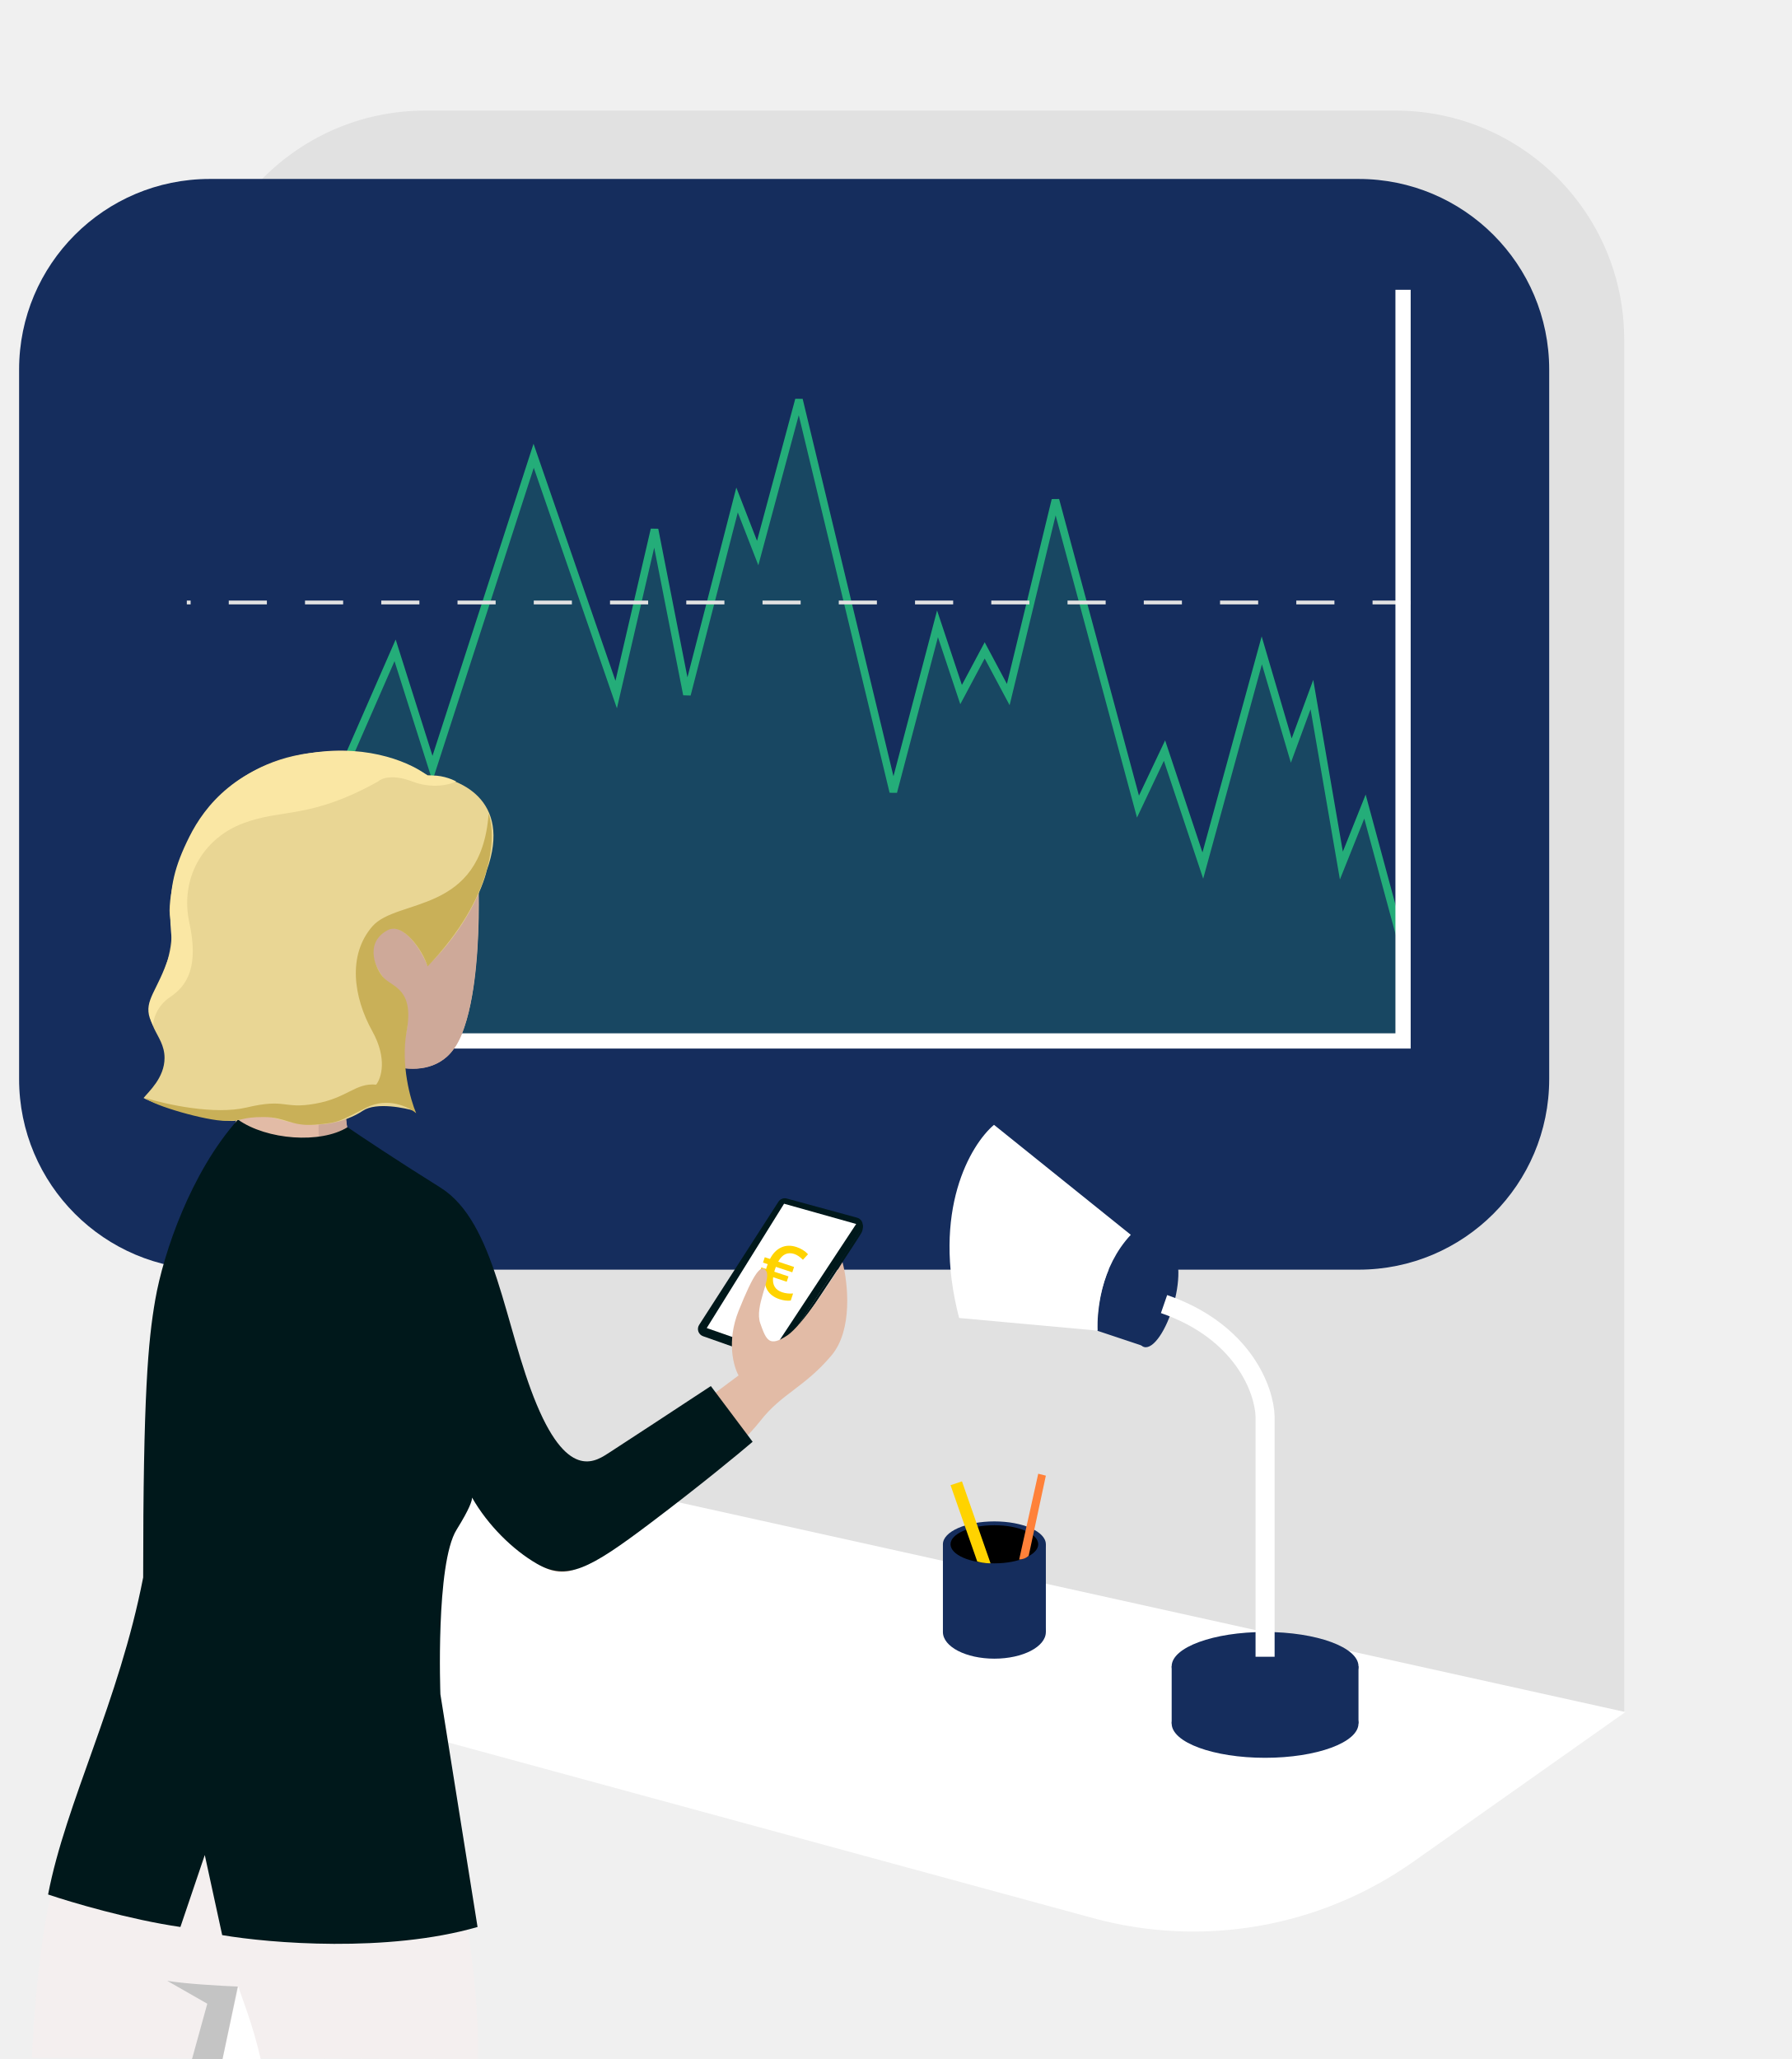
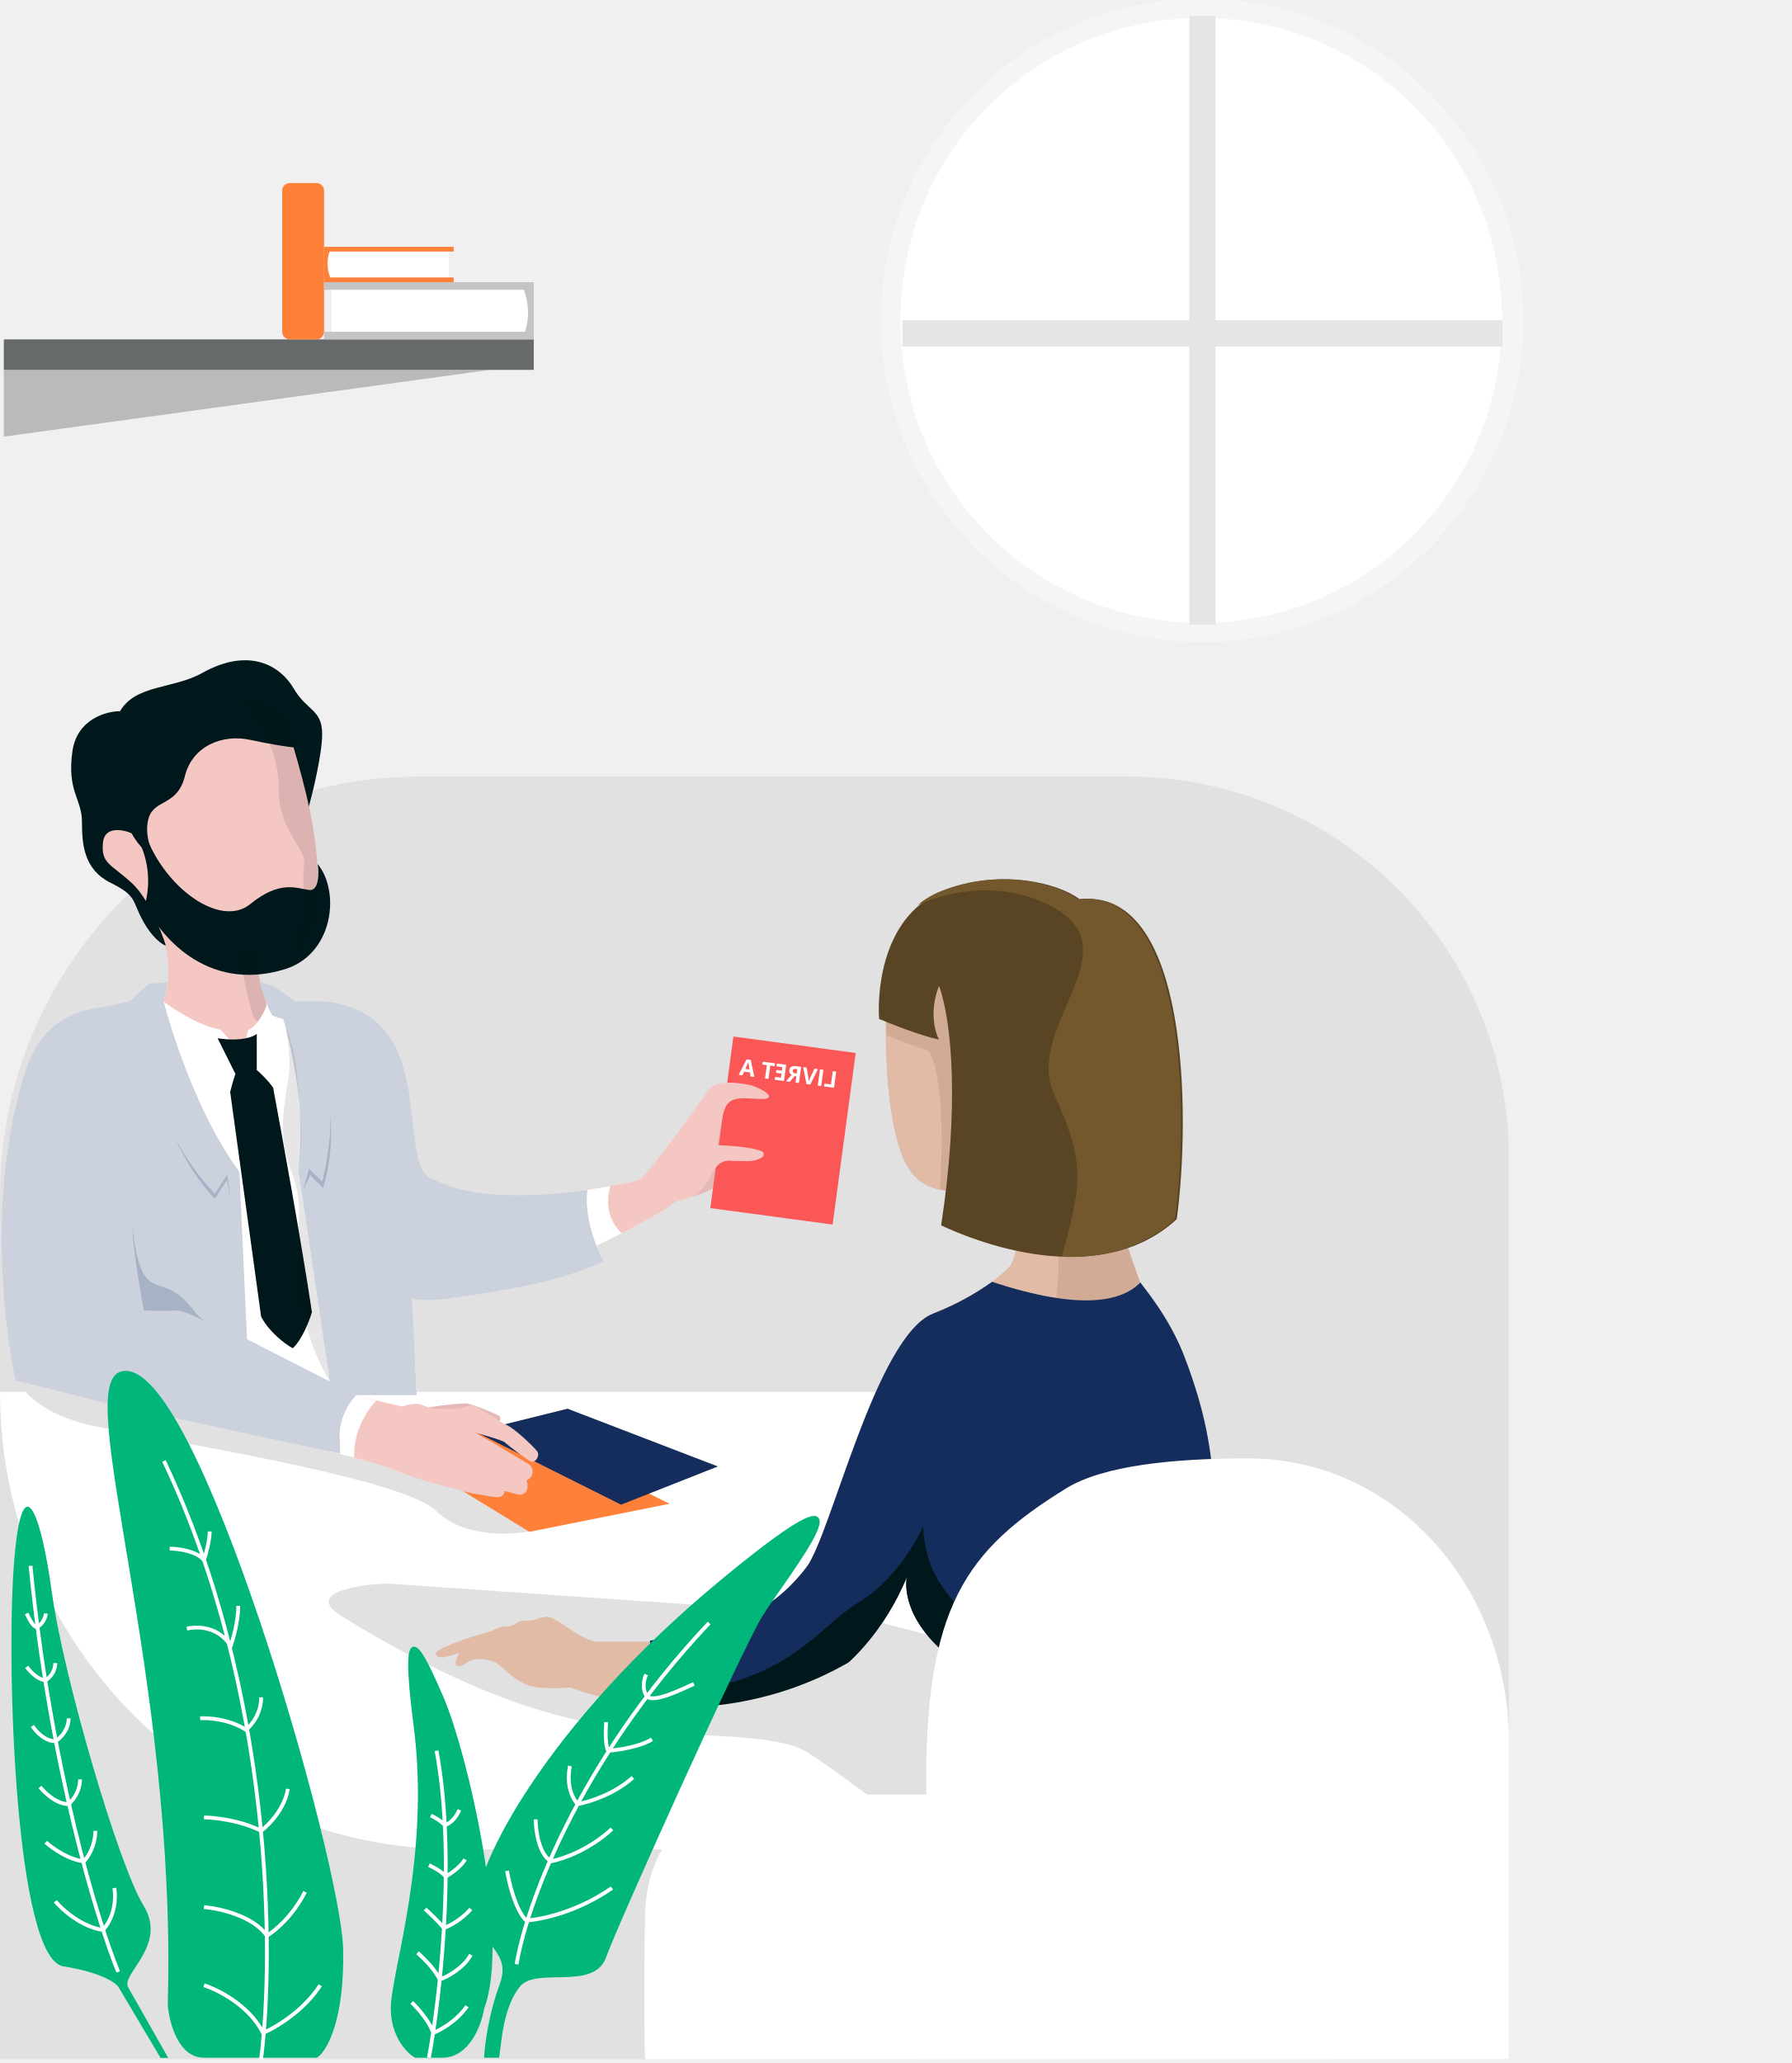
- <svg xmlns="http://www.w3.org/2000/svg" fill="none" viewBox="0 0 470 540">
-   <path fill="#E1E1E1" d="M68.862 392.586L51.64 92.439c-1.976-34.432 25.413-63.437 59.901-63.437H366c33.137 0 60 26.863 60 60v360.146H128.764c-31.802 0-58.08-24.813-59.902-56.562z" />
-   <path fill="#fff" d="M88.266 449.007l-3.267-75.605 341.313 75.605-55.64 39.269a100.002 100.002 0 01-83.941 14.785L88.266 449.007z" />
-   <ellipse fill="#152D5D" rx="13.5" ry="7" transform="matrix(-1 0 0 1 260.812 428.008)" />
-   <ellipse fill="#152D5D" rx="13.5" ry="6" transform="matrix(-1 0 0 1 260.812 405.008)" />
-   <path fill="#152D5D" d="M274.312 428.008v-23h-27v23h27z" />
-   <ellipse fill="#000" rx="11.5" ry="5" transform="matrix(-1 0 0 1 260.812 405.008)" />
-   <path fill="#FF8139" d="M274.312 387.008l-4.5 21c-.8.8-2 1-2.5 1l5-22.5 2 .5z" />
-   <path fill="#FFD300" d="M252.312 388.508l7.5 21.5c-1.6 0-3-.334-3.5-.5l-7-20 3-1z" />
-   <rect width="401.325" height="286.051" fill="#152D5D" rx="50" transform="matrix(-1 0 0 1 406.334 46.934)" />
-   <path stroke="#24AD79" stroke-width="2" d="M368.062 248.655l-10.051-37.113-6.186 15.464-7.732-44.846-5.412 14.691-7.732-26.289-15.464 56.444-10.052-30.155-6.959 14.691-21.649-80.413-12.372 51.031-6.185-11.598-6.186 11.598-6.185-18.557-11.598 44.073-24.743-102.836-10.825 40.206-5.412-13.917-13.144 51.031-8.506-43.299-10.051 43.299-21.65-62.629-26.54 81.975-9.8-30.944-16.237 37.114" />
-   <path fill="#24AD79" d="M358.011 211.542l10.051 37.113v25.848H87.391v-66.827l16.237-37.114 9.8 30.944 26.54-81.975 21.65 62.629 10.051-43.299 8.506 43.299 13.144-51.031 5.412 13.917 10.825-40.206 24.743 102.836 11.598-44.073 6.185 18.557 6.186-11.598 6.185 11.598 12.372-51.031 21.649 80.413 6.959-14.691 10.052 30.155 15.464-56.444 7.732 26.289 5.412-14.691 7.732 44.846 6.186-15.464z" opacity=".2" />
-   <path stroke="#E1E1E1" stroke-dasharray="10 10" d="M370 158.008H48.998" />
-   <path stroke="#fff" stroke-width="4" d="M368 76v197H62" />
-   <path fill="#E2BBA6" d="M133.368 395.001s-4.689-1.718-13.385-12.532c0 0 2.169 9.092-9.429 19.505-8.033 7.189-1.767 45.488 1.617 52.246 0 0-32.052 31.58-84.226 6.288 0 0 13.104-47.69 14.058-74.654 1.175-30.619 4.72-50.304 15.443-79.211 10.724-28.906 13.265-44.856 11.809-60.076-1.456-15.219-.723-39.049 26.107-44.806 26.83-5.758 30.003 25.792 30.003 25.792s2.37 40.341-8.183 49.583c-9.248 8.15-25.103-2.193-25.103-2.193s-3.675 18.714.582 25.322c0 0 5.874 6.719 20.384 12.496 15.152 6.008 17.582 50.064 25.615 58.134" />
-   <path fill="#CEA999" d="M108.596 202.23c1.074 6.559 2.791 17.092 4.378 27.475-1.004-9.782-2.862-20.616-4.147-27.394l-.231-.081zM125.344 227.594l-12.37 2.112.622 9.412c.121 5.167 4.87 3.645 3.595 5.607-5.342 8.241-12.632-5.346-17.05-4.926-4.418.421-6.477 5.447-3.304 14.018 3.173 8.571-8.234 10.954-9.218 15.76-.984 4.806-8.645 31.87 0 41.132l13.245-4.005a40.017 40.017 0 01-8.194-6.398c-4.257-6.609-.582-25.322-.582-25.322s15.845 10.343 25.103 2.193a12.057 12.057 0 002.008-2.323c5.272-7.38 6.025-26.113 6.175-30.129.151-4.015-.03-17.131-.03-17.131z" />
-   <path fill="#F4EFEF" d="M110.865 450.633s15.366 54.961 14.502 89.365l-102.054-.305H8.367s1-27.194 5.5-45.194c4.5-18 15.975-41.213 15.975-41.213s44.533 22.819 81.023-2.653z" />
-   <path fill="#000" d="M62.045 464.07c.18 1.212.351 2.393.522 3.565-.17-1.172-.341-2.353-.522-3.565zM61.904 463.15c0-.321-.09-.641-.14-1.002.04.361.1.681.14 1.002z" opacity=".3" />
-   <path fill="#fff" d="M62.504 521l-4.137 19h10c-2-9-5.227-16.833-5.863-19z" />
-   <path fill="#C4C4C4" d="M62.367 521l-4 19h-8l4-14.5-10.5-6c4.8.8 14.334 1.333 18.5 1.5z" />
-   <path fill="#00181B" d="M201.685 356.539l-17.293-6.104a2 2 0 01-1.016-2.969l20.785-32.285a2.003 2.003 0 012.208-.847l18.445 5.023a2 2 0 011.145 3.028l-21.937 33.367a2 2 0 01-2.337.787z" />
-   <path fill="#00181B" d="M225.942 323.33c.493-.991.435-1.899.344-2.228l-.782 1.92-16.461 24.998-2.157 4.298c6.146-9.249 18.563-27.996 19.056-28.988z" />
-   <path fill="#fff" d="M224.563 321.007l-18.912-5.315-20.288 32.607 17.246 6.015 21.954-33.307z" />
-   <path fill="#FFD300" d="M208.328 328.869c-.857-.285-1.645-.262-2.362.067-.711.331-1.329.983-1.855 1.956l4.16 1.382-.467 1.405-4.296-1.427-.155.404-.166.502-.1.362 3.722 1.236-.464 1.395-3.567-1.184c-.241 2.027.551 3.343 2.376 3.949.869.289 1.823.396 2.86.322l-.615 1.852c-.92.106-1.909-.016-2.967-.368-1.465-.486-2.524-1.284-3.176-2.391-.645-1.106-.856-2.466-.631-4.079l-1.386-.46.463-1.396 1.241.412.094-.344.112-.337.215-.587-1.241-.412.467-1.405 1.368.454c.738-1.449 1.717-2.455 2.936-3.015 1.22-.561 2.565-.597 4.037-.108 1.216.404 2.216 1.033 2.999 1.887l-1.333 1.452c-.783-.774-1.539-1.281-2.269-1.524z" />
-   <path fill="#E2BBA6" d="M152.436 388.406c-.727-.363-1.506-1.527-1.506-1.527l-19.846 11.487c1.315 2.192 2.138 3.252 4.136 5.892 6.947 9.181 12.667 8.567 15.71 7.252 20.968-11.048 42.792-31.566 48.479-38.845 5.686-7.278 11.574-8.768 18.676-17.185 5.682-6.735 4.297-19.116 2.894-24.464-3.244 5.348-10.68 16.677-14.468 19.203-4.735 3.156-5.524 1.315-7.102-3.157-1.579-4.472 2.893-11.574 1.578-13.679-1.315-2.104-3.284.471-7.265 10.422-3.184 7.962-1.327 14.596 0 16.918-13.269 9.952-38.898 28.877-41.286 27.683z" />
-   <path fill="#00181B" d="M40.711 340.935c2.169-12.52 9.455-33.617 21.698-47.31 7.55 5.358 21.723 6.389 28.747 2 3.248 2.232 12.665 8.524 24.355 15.83 14.612 9.133 16.743 36.532 25.268 56.928 8.524 20.397 15.83 14.613 19.179 12.482 2.679-1.705 18.773-12.279 26.485-17.352l10.96 14.612c-3.552 3.045-13.882 11.569-26.79 21.31-16.135 12.178-21.919 15.222-29.834 10.655-6.203-3.578-12.789-10.01-16.966-17.33.025.774-.589 2.85-4.056 8.426-5.538 8.904-4.246 43.154-4.246 43.154l9.742 61.037c-23.624 6.819-54.493 4.262-66.975 2.131l-4.567-21.006-6.393 18.875c-13.395-1.948-28.718-6.494-34.705-8.524 4.63-24.111 18.651-50.69 24.937-83.141 0-48.049 1.301-62.04 3.161-72.777z" />
-   <path fill="#E9D694" d="M112.158 253.316c10-9.6 14.5-20.666 15.5-25 6.8-18.8-7.5-24.5-15.5-25-4.8-2.8-10-4.5-12-5-29-5.5-43 8.644-49.5 19.644-3.815 6.457-7 18-6 23s0 11-4 19.5 2.5 10.5 2.5 17c0 5.2-4.166 8.833-5.5 10.5 2.667 1.667 20.9 7.056 24.5 5.856 4.5-1.5 3-2.5 12 0s16.5.5 21-2.5c3.6-2.4 11.334-.666 13.5 0-1-2.833-4.9-11.4-2.5-19 2.4-7.6-2-12.833-4.5-14.5-2.666-3-6.7-9.9-1.5-13.5 5.2-3.6 10.167 4.5 12 9z" />
-   <path fill="#C9B058" d="M112.158 253.461c17.6-18.4 18-34.333 16-40-2 26.5-24 22-30.5 29.5s-5 18.5 0 27.5c4 7.2 2.334 12.333 1 14-5.5-.5-7.5 3.5-16 5s-7.5-1.5-18 1c-8.4 2-21.166-.833-26.5-2.5 2 2 16 6 21 6s4-1 10-1 7 2.5 13.5 2 6.5-1 13.5-4.5c5.6-2.8 11-.167 13 1.5-1.5-3.5-4.1-12.7-2.5-21.5 2-11-3.5-11.5-6-14-1.768-1.768-5.5-9 1-12.5 4-2.154 9.167 5.167 10.5 9.5z" />
-   <path fill="#FAE7A4" d="M44.659 261.461c-3.6 2.4-4.5 6-4.5 7.5-3-5.5 0-7.5 3-15s1.5-6.5 1.5-14 1-12.5 5-20.5 12.5-19 32-22c15.6-2.4 26.833 3 30.5 6 3.2-.4 6.333.834 7.5 1.5-1.667.833-6.3 2-11.5 0s-8.167-.833-9 0c-18 10-25 7-35.5 11s-16.5 14.5-14 26-.5 16.5-5 19.5z" />
-   <ellipse fill="#152D5D" rx="24.5" ry="9" transform="matrix(-1 0 0 1 331.812 452.008)" />
-   <ellipse fill="#152D5D" rx="24.5" ry="9" transform="matrix(-1 0 0 1 331.812 437.008)" />
-   <path fill="#152D5D" d="M356.312 452.008v-15h-49v15h49z" />
-   <ellipse fill="#152D5D" rx="4.5" ry="13" transform="scale(-1 1) rotate(-15.345 1112.886 1296.94)" />
-   <path stroke="#fff" stroke-width="5" d="M331.812 434.508v-63c-.166-6.834-5.7-22.3-26.5-29.5" />
-   <path fill="#152D5D" d="M297.312 324.008l9.5 4-7 25-12-4c0-13 5-22 9.5-25z" />
-   <path fill="#fff" d="M260.71 295l35.882 28.846c-7.849 8.376-9.08 20.239-8.715 25.124l-36.314-3.313c-7.317-28.143 3.049-45.497 9.147-50.657z" />
+ <svg xmlns="http://www.w3.org/2000/svg" fill="none" viewBox="0 0 470 541">
+   <path fill="#E1E1E1" d="M0 313.66c0-60.751 49.249-110 110-110h185.76c55.229 0 100 44.772 100 100v236.339H0V313.66z" />
+   <path fill="#666A6A" d="M140 89H1v8h139z" />
+   <path fill="#FF8139" d="M85 50v37a2 2 0 01-2 2h-7a2 2 0 01-2-2V50a2 2 0 012-2h7a2 2 0 012 2z" />
+   <path fill="#fff" d="M139 75H87v13h52z" />
+   <path fill="#C4C4C4" d="M140 87H85v2h55zM140 74H85v2h55z" />
+   <path fill="#C4C4C4" d="M140 75v13.5h-3c.5-.833 1.5-3.3 1.5-6.5s-1-6-1.5-7h3z" />
+   <path fill="#fff" d="M85.62 73.383h32.144v-8.036H85.62z" />
+   <path fill="#FF8139" d="M85 65.965h34v-1.236H85zM85 74h34v-1.236H85z" />
+   <path fill="#FF8139" d="M85 73.383v-8.346h1.855c-.31.515-.928 2.04-.928 4.018 0 1.979.618 3.71.927 4.328H85z" />
+   <path fill="#666A6A" d="M1 114.5L128.5 97H1v17.5z" opacity=".4" />
+   <path fill="#F5F5F5" d="M399.597 84.164c.09-46.62-37.678-84.543-84.298-84.543C268.742-.379 231 37.444 231 84.001c0 46.557 37.742 84.38 84.299 84.38 46.493 0 84.209-37.724 84.298-84.217z" />
+   <path fill="#fff" d="M236.287 80.245c1.761-42.231 36.51-75.561 78.777-75.561 41.839 0 76.393 32.68 78.723 74.454l.271 4.863-.271 4.863c-2.33 41.774-36.884 74.454-78.723 74.454-42.267 0-77.016-33.33-78.777-75.56L236.131 84l.156-3.756z" />
+   <path fill="#E5E5E5" d="M236.701 84h157.357v6.842H236.701z" />
+   <path fill="#E5E5E5" d="M318.8 4.184v159.638h-6.841V4.184z" />
+   <path fill="#fff" d="M231.158 365H0c0 66.274 53.726 120 120 120h198v-57.778c-2.237-.134-10.656-6.06-26.43-28.687-15.774-22.626-46.847-31.784-60.412-33.535z" />
+   <path fill="#E1E1E1" d="M89.501 423.735c-9.6-5.99 4-8.152 12-8.485l122.5 8.485 41 10.481-19 50.408c-9.333-6.987-26.4-20.163-34-24.955-9.5-5.989-31-2.994-57.5-7.985s-53-20.463-65-27.949zM24 373.825c-12.8-2.795-18.333-9.15-19.5-11.978l6.5-2.495 129.5 32.441v9.482c-5.667 1.331-18.8 2.196-26-4.991-9-8.983-74.5-18.965-90.5-22.459z" />
+   <path fill="#FF8139" d="M134.795 374.191l40.842 20.161-36.788 7.358-36.918-22.613 32.864-4.906z" />
+   <path fill="#152D5D" d="M162.902 394.584l-38.306-19.153 24.275-6.013 39.42 15.144-25.389 10.022z" />
+   <path fill="#E5B9B7" d="M109.551 371.023a9.026 9.026 0 012.979-1.971 83.06 83.06 0 019.492-1.036c1.692 0 8.408 2.929 8.904 3.255.497.327.79 1.972-1.794 1.893-2.585-.079-19.581-2.141-19.581-2.141z" />
+   <path fill="#F4C7C3" d="M201.124 300.253a80.022 80.022 0 00-8.667 7.412c-3.465 3.538-10.383 7.165-15.033 6.23l10.055-21.472s5.982-3.65 8.77-4.111c2.787-.462 14.253 1.34 18.373 3.086a1.126 1.126 0 01.643 1.566s1.433.507 1.535 1.273c.203 1.476-2.02 1.442-4.063 1.341 0 0 .373 1.498-1.952 1.667-3.476-.173-6.9.893-9.661 3.008z" />
+   <path fill="#E5B9B7" d="M182.625 313.466a22.414 22.414 0 002.9-1.126 19.66 19.66 0 01-2.9 1.126zM181.779 313.695c.271-.068.554-.136.836-.226-.52.158-.836.226-.836.226zM185.525 312.386l.678-.316-.678.316z" />
+   <path fill="#E5B9B7" d="M189.362 293.323s.971-.552 2.258-1.228a24.482 24.482 0 015.857-2.32c2.72-.428 9.378 1.295 11.568 1.746 2.189.45 6.185 1.442 6.185 1.442-.237 1.464 1.546 1.554 1.546 1.554-.147 1.048-1.558 1.037-2.709 1.127a12.044 12.044 0 01-2.742-.293 2.61 2.61 0 00.643 1.634c-.37.21-.793.312-1.219.292a17.518 17.518 0 00-7.9 1.871c-3.273 1.926-6.512 4.99-11.105 9.203a23.07 23.07 0 01-5.485 3.707h-.09l-.678.315c-.939.442-1.908.818-2.9 1.127-.282.09-.564.157-.835.225l7.606-20.402z" />
+   <path fill="#FB5756" d="M224.443 276.133l-32.083-4.319-6.057 44.997 32.083 4.32z" />
+   <path fill="#fff" d="M218.752 285.264l.577-4.245-.9-.122-.476 3.501-1.721-.234-.101.744 2.621.356zm-3.361-.457l.576-4.244-.9-.122-.576 4.244.9.122zm-3.813-4.84l-.909-.124.866 4.44.982.134 2.016-4.049-.909-.123-1.141 2.417a9.173 9.173 0 00-.208.504 6.104 6.104 0 00-.146.4c.003-.181-.027-.503-.09-.964l-.461-2.635zm-2.602 1.565l-.29-.039c-.285-.039-.488-.115-.611-.228-.122-.113-.17-.272-.142-.475.027-.201.116-.335.267-.401.149-.067.369-.08.659-.041l.273.037-.156 1.147zm-.099.732l-.221 1.628.899.123.577-4.245-1.237-.168c-.577-.078-1.018-.03-1.323.143-.305.171-.487.471-.545.899a1.14 1.14 0 00.116.695c.111.212.285.391.521.535-.768.868-1.268 1.428-1.499 1.68l.998.136 1.235-1.491.479.065zm-5.691.885l2.445.332.576-4.244-2.444-.332-.1.738 1.544.209-.127.932-1.437-.195-.1.737 1.437.196-.148 1.094-1.545-.21-.101.743zm-2.525-.343l.899.123.475-3.496 1.153.157.101-.749-3.204-.435-.102.749 1.152.156-.474 3.495zm-5.949-.808l.445-.968 1.547.21.171 1.052.97.132-.92-4.465-1.1-.15-2.082 4.058.969.131zm.763-1.694l.692-1.487c.052-.116.09-.207.114-.274.031.256.13.893.3 1.912l-1.106-.151z" />
+   <path fill="#F4C7C3" d="M199.904 288.199c4.515-.079-.587-3.098-3.284-3.673-2.697-.574-8.712-1.419-10.608 1.127-1.896 2.546-16.218 22.846-18.453 23.781-2.234.935-15.856 2.918-15.856 2.918-25.235 2.884-35.11.799-40.889-1.758-5.778-2.557-6.455-18.024-15.28-27.296-8.826-9.271-8.24-18.903-15.7-16.785-8.599 2.433-8.475-.406-8.475-.406l-.722-1.295a54.971 54.971 0 01-3.567-14.375c3.747.8 3.454 1.059 6.907.124 20.315-5.553 1.501-59.909 1.501-59.909-5.586-14.825-42.818-2.996-47.501 5.295-4.515 7.976 2.03 20.131 2.03 20.131-4.649-.169-5.18 3.583-5.18 3.583-.947 8.066 10.666 13.293 10.666 13.293l1.128 1.419c10.316 14.499 7.731 24.784 5.813 29.166-.43.912-4.063 3.042-7.788 2.974-4.74-.068-17.842.259-24.445 16.549-12.538 30.901-.97 76.762 5.7 81.245 6.67 4.484 70.49 13.519 70.49 13.519l6.501 4.337 7.72 2.253c2.471.822 7.358 3.019 13.543 4.664 7.753 2.027 8.882 2.489 10.981 2.748 2.359.282 1.975.507 4.943.778 2.257.202 2.257-1.611 2.257-1.611l3.905 1.002c3.183-.214 1.874-3.841 1.874-3.841a2.416 2.416 0 001.524-1.727 2.398 2.398 0 00-.622-2.216c-.677-.552-6.771-4.044-8.058-4.867-1.286-.822-6.376-3.661-6.376-3.661s7.392 1.994 7.81 2.557a74.21 74.21 0 006.681 4.968c1.343.676 2.663-1.498 1.806-2.636-.858-1.137-5.824-5.948-8.092-6.939-2.269-.991-6.196-3.954-8.036-4.799-1.839-.845-2.257.811-7.55.665-5.293-.147-3.386-.068-4.21-.237-.823-.169-1.963-.845-3.385-1.127a10.46 10.46 0 00-4.108.71l-12.956-2.996h16.77c-1.433-33.774-4.13-51.472-4.13-51.472s-5.451 28.637 13.881 25.911c19.333-2.727 52.039-21.157 53.63-22.137.711-.439 2.619-1.566 4.819-3.21 10.474-1.386 7.483-10.579 13.916-10.579 7.437 0 8.915-.428 8.915-1.802s-7.426-2.084-12.267-2.253c.801-3.47.914-6.759 2.144-9.812 1.422-3.571 6.331-2.242 9.683-2.298z" />
+   <path fill="#00181B" d="M81.07 233.389c2.634.329 2.606-4.39 2.263-6.791 5.967 7.27 4.115 23.662-8.641 27.571-20.775 6.367-33.264-9.464-36.624-17.077 2.304-8.724-.96-15.98-2.881-18.518h2.88c4.939 14.197 19.753 24.896 27.571 18.518 7.819-6.378 12.14-4.115 15.432-3.703z" />
+   <path fill="#00181B" d="M84.5 192.5c0 5.2-2.5 15.5-3.5 19-.5-3-2.833-11.667-4-15.5-1.667-.166-5.9-.8-11.5-2-7-1.5-15 1.5-17 9.5s-8 6-9.5 11c-1.2 4 .5 8.333 1.5 10-2.4-.4-5-4.167-6-6-2.333-1-7.1-1.9-7.5 2.5-.5 5.5 2 5.5 7.5 10.5 4.4 4 7.833 12.667 9 16.5-1-.333-3.6-2.1-6-6.5-3-5.5-1.5-6.5-8.5-10s-7.5-10-7.5-16-4-8-2.5-18.5c1.2-8.4 8.833-10.5 12.5-10.5 4-7 13.995-5.797 21.5-10 12.5-7 20.64-1.759 24 4 3.5 6 7.5 5.5 7.5 12z" />
+   <path fill="#000" d="M76.935 249.255c4.638-4.597 1.919-17.529 2.81-22.182.892-4.652-6.84-8.821-6.659-20.683.136-8.855-5.44-18.295-8.283-22.531 5.09.642 9.119 2.704 10.676 6.838 0 0 16.838 48.576 1.456 58.558zM67.036 267.493c-1.637-1.509-4.311-18.024-4.311-18.024l4.31 1.126a54.877 54.877 0 003.567 14.375l.722 1.295s2.833 1.893 8.532 1.037l-1.264.428c-3.882.845-9.92 1.273-11.556-.237z" opacity=".1" />
+   <path fill="#F4EFEF" d="M141.184 313.364c-17.64 1.251-25.472-.563-30.37-2.737-5.778-2.569-4.052-18.881-12.076-31.543-6.85-10.826-11.444-14.645-18.904-12.504-1.444.405 1.061 0-.124.169v-1.352c-3.735-1.96-9.807-2.524-9.807-2.524.124.35 1.004 3.019 1.456 3.267.451.248-2.776.755-2.776.755a10.452 10.452 0 01-2.777 3.763l-2.686 16.684-6.365-15.096c-8.137-1.735-13.87-9.609-13.87-9.609a9.04 9.04 0 00-4.515 1.678c-.61-.09-1.873 2.388-2.595 2.253-4.594-1.126-20.315 1.127-28.125 16.808-2.99 6.095-4.681 22.084-4.986 32.088 0 0 1.135 24.768 3.37 44.37 0 0 11.446 2.891 19.064 4.559 11.872 2.816 32.097 8.97 46.046 11.111l1.32-15.67 20.078 6.016h16.771c-1.433-33.774-4.131-51.472-4.131-51.472s-5.45 28.637 13.882 25.911c6.941-.981 15.597-3.988 23.926-7.481l-1.806-19.444z" />
+   <path fill="#E0DEDE" d="M72.713 356.985l-1.613 18.52-17.72-2.839 1.48-22.531a2.828 2.828 0 012.527-.912c1.524.304 3.036 3.132 3.036 3.132a2.044 2.044 0 011.919-.902c1.219.192 2.325 2.513 2.325 2.513a3.118 3.118 0 013.386-2.254c2.584.384 4.66 5.273 4.66 5.273zM62.342 288.862l-6.772-10.454-2.799 9.97-9.785-11.671 9.672 13.248s1.4-3.278 2.98-3.278 2.076 4.247 6.704 2.185zM64.803 288.355l2.517-10.42 4.514 6.083 1.76-7.311-1.4 9.012a2.689 2.689 0 01-2.145.447 2.698 2.698 0 01-1.77-1.292c-1.501-2.455-3.476 3.481-3.476 3.481z" />
+   <path fill="#E0DEDE" d="M54.858 350.179s-11.003-5.632-13.915-6.612l-8.566-2.873 4.052-24.198s-3.556 14.352-.971 16.898c2.584 2.546 8.047.259 11.286 7.334 3.239 7.074 8.114 9.451 8.114 9.451zM107.508 331.875c-8.194-8.663 7.606-12.989.575-15.118-7.031-2.129-4.435-14.972-4.435-14.972l1.535 12.595s-5.451 28.636 13.881 25.91a58.984 58.984 0 007.167-1.543c-3.047.27-12.031.214-18.723-6.872z" />
+   <path fill="#F4EBEA" d="M65.738 262.617l.012.011-.012-.011z" />
+   <path fill="#fff" d="M160.088 311.055c-4.141.71-8.385 1.329-8.385 1.329-25.235 2.884-34.817 0-40.888-1.757-9.435-2.783-4.052-24.626-12.877-33.92-8.826-9.294-10.643-12.279-18.058-10.139-7.414 2.141-9.028-3.165-9.931-3.672.203 1.419-2.573 6.432-4.808 7.142l-1.648 6.038-5.643-6.027c-7.189-1.408-14.965-7.412-14.965-7.412-.44.912 1.13 5.937-7.053 3.886-4.594-1.126-19.017.248-25.619 16.538-13.78 33.965-4.954 72.503 5.7 81.245 5.726 0 70.49 13.519 70.49 13.519l.09 2.861 6.411 1.476c-.372-8.742 5.745-14.859 5.745-14.859l-6.106-1.453h16.771c-1.434-33.774-4.131-51.472-4.131-51.472s-5.451 28.637 13.882 25.911c13.148-1.859 32.469-10.962 44.014-16.898-5.552-5.171-2.991-12.336-2.991-12.336z" />
+   <path fill="#00181B" d="M57.077 272.272c6.203.93 9.433-.387 10.273-1.163v9.498c-1.086.775-4.2.969-5.621.969l-4.652-9.304z" />
+   <path fill="#00181B" d="M71.637 285.222c-1.41-2.006-3.434-3.908-4.27-4.609l-5.563.841c-.562 1.56-1.19 3.907-1.433 4.886l8.115 58.926c2.164 4.173 6.44 7.277 8.307 8.308 2.473-2.319 4.38-7.278 5.023-9.467-2.627-17.62-7.88-46.598-10.179-58.885z" />
+   <path fill="#F4EBEA" d="M65.738 262.617l.012.011-.012-.011z" />
+   <path fill="#292289" d="M65.738 262.617l.012.011-.012-.011z" />
+   <path fill="#CCD2DD" d="M6 283c3.538-12.032 9.5-17.5 21.5-19l6.5-1.385L39 258l5-.5-1.081 5.115s6.771 26.834 19.874 44.701l2.009 43.878 28.688 14.645-.18.181a15.759 15.759 0 00-4.153 12.335l.09 2.861-2.675-.585s-39.579-8.427-59.679-12.978c-1.67-.383-3.205-.743-4.57-1.126L4.117 362.02S-5.312 321.468 6 283z" />
+   <path fill="#CCD2DD" d="M154.084 312.025l-2.381.36c-25.236 2.884-32.925-.828-38.703-3.385-5.778-2.557-3.463-19.514-8-31.5-2.5-6.605-7.593-13.668-19.805-14.885H77.5l-5.87-4.115-3.63-1 1.903 5.374a13.916 13.916 0 001.501 3.38l.226.135c.856.365 1.744.652 2.652.856 0 0 6.49 20.12 3.973 39.632l8.396 56.225 6.84 2.737h15.8c-1.434-33.796-1.919-30.506-1.919-30.506s-7.663 7.717 11.669 4.99c11.004-1.554 27.831-3.965 39.298-9.575-1.738-2.85-5.316-12.077-4.255-18.723z" />
+   <path fill="#A7B2C6" d="M60.49 313.874l-.88-5.824-3.261 4.945a63.73 63.73 0 01-10.304-14.386 56.46 56.46 0 0010.259 15.772l3.216-4.889.97 4.382zM79.53 312.126l1.512-5.632 3.498 3.379s2.562-10.015 2.043-18.092a51.245 51.245 0 01-1.84 19.827l-3.385-3.47-1.829 3.988zM54.972 347.185s-6.444-3.729-8.927-3.515c-2.483.214-8.306 0-8.306 0s-2.991-15.568-2.991-22.26c0 0 .677 9.215 3.081 12.888 2.404 3.672 5.045 2.14 9.232 5.441 4.187 3.301 3.724 5.249 7.911 7.446z" />
+   <path fill="#E1E1E1" d="M158.361 330.757s.519-1.352 0-4.968l-1.896.935a25.432 25.432 0 001.896 4.033z" />
+   <path fill="#000" d="M86.527 362.301l-3.623-24.266-3.386-22.62-1.275-8.551c.816-4.706.968-9.502.452-14.25-.689-6.872-.384-15.513-3.86-23.477 0 0 1.523 7.029 1.016 12.065-.317 3.165-2.675 12.696-1.13 20.052 1.547 7.356 4.12 9.193 3.624 19.298-.497 10.105-.993 26.62 8.182 41.749z" opacity=".1" />
+   <path fill="#F4C7C3" d="M190.842 300.488a54.29 54.29 0 016.771.868c1.479.484 2.088 1.002 2.009 1.791-.079.788-1.659 1.397-3.668 1.352l-4.108-.09-1.004-3.921z" />
+   <path fill="#000" d="M295.441 493.638c0-.318.089-.636.139-.993-.04.357-.099.675-.139.993z" opacity=".3" />
+   <path fill="#CEA999" d="M232.545 259.938l12.265 2.095-.617 9.338c-.119 5.126.289 9.238 1.553 11.185 5.297 8.176 7.407-10.927 11.788-10.509 4.38.417 6.421 5.404 3.275 13.907-3.146 8.503 8.164 10.867 9.139 15.635.976 4.768 8.572 31.619 0 40.808l-13.131-3.974a39.708 39.708 0 008.124-6.347c4.221-6.557.577-25.123.577-25.123s-15.71 10.262-24.889 2.176a11.899 11.899 0 01-1.991-2.305c-5.227-7.321-5.974-25.907-6.123-29.89-.149-3.983.03-16.996.03-16.996zM249.152 234.773c-1.065 6.507-2.767 16.957-4.34 27.258.995-9.705 2.837-20.453 4.111-27.178l.229-.08z" />
+   <path fill="#E2BBA6" d="M218.466 425.774s10.772-1.45 19.393-12.178c0 0-2.15 9.02 9.349 19.351 7.964 7.132 1.752 45.128-1.603 51.833 0 0 31.778 31.331 83.508 6.239 0 0-12.992-47.314-13.938-74.066-1.165-30.377-4.679-49.906-15.312-78.585-10.632-28.678-13.151-44.502-11.707-59.601 1.443-15.1.716-38.742-25.885-44.453-26.602-5.712-29.748 25.589-29.748 25.589s-2.349 40.022 8.114 49.191c9.169 8.086 24.889-2.175 24.889-2.175s3.644 18.565-.577 25.122c0 0-5.824 6.665-20.21 12.397-15.023 5.96-17.433 49.668-25.397 57.675" />
+   <path fill="#D2AB96" d="M243.5 275.503c-2.8-.799-8.5-2.995-11-3.993v-4.492l14-17.967 48 74.365 4.5 12.976-2 4.492c-6.4 3.593-16 1.497-20 0 .5-3.327 1.2-11.479 0-17.468-1.2-5.99-7.167-9.483-10-10.481h-15.5l-5-.999c1.6-24.355-1.333-34.437-3-36.433z" />
+   <path fill="#fff" d="M246.763 481s-7.554 24.943-6.695 59H349.5L339 513.723l-11.579-30.096s-44.332 22.589-80.658-2.627z" />
+   <path fill="#152D5D" d="M170.5 430.237c13.599-2.463 28.806-3.289 41-19.235 6.5-8.5 18.176-60.527 33.239-66.527a70.08 70.08 0 0015.481-8.334c23.595 7.778 34.218 5.036 38.907.149.249.685 7.377 8.602 11.529 19.44 10.951 28.559 6.969 42.247 8.064 72.615.996 26.751 8.522 55.509 8.522 55.509-7.277 33.188-81.637.924-81.637.924 2.927-7.788 9.538-44.702 1.603-51.834-11.498-10.331-9.348-19.351-9.348-19.351-6.36 13.409-14.86 21.909-14.86 21.909-20.379 11.692-41.32 12.954-52.5 12v-17.265z" />
+   <path fill="#E2BBA6" d="M157 430.502h13.5v17c-9.6-1.2-18-3.833-21-5-1 .167-4.1.4-8.5 0-5.5-.5-9-5.5-11-6.5s-5.5-1.5-7.5 0-3 1-3 0c0-.8.667-2 1-2.5-.667.167-2.3.6-3.5 1-1.5.5-5-.5-.5-2.5s9.5-3.5 11.5-4 2.5-1.5 5-1.5 2-1.5 5-1.5 2-.5 5-1 9 6.5 14 6.5z" />
+   <path fill="#00181B" d="M170.499 447.5V441s8.5 2.5 22 0c18-5.558 23.014-14.789 33-21 11.227-6.983 16.621-19.75 16.621-19.75.796 18.228 12.773 21.099 20.06 35.96 5.406 11.026 1.514 40.151-.856 54.456-9.269-3.099-15.72-5.891-15.72-5.891 2.927-7.788 9.538-44.701 1.603-51.833-11.499-10.331-9.348-19.351-9.348-19.351C231.999 428 222.499 436 222.499 436c-20.38 11.722-40.82 12.454-52 11.5z" />
+   <path fill="#fff" d="M279.646 390.305c9.706-5.994 28.216-7.87 47.653-7.86 39.526.021 68.461 34.639 68.461 74.166v83.388H169.177c-.134-3.497-.322-15.897 0-37.524.323-21.627 15.724-30.262 23.384-31.876h50.397c-.645-49.387 10.553-64.155 36.688-80.294z" />
+   <path fill="#594423" d="M246.298 272.619c-4.338-.866-12.291-3.969-15.725-5.413-.542-9.02 1.627-27.495 16.809-33.557 15.183-6.062 30.365-1.984 35.788 2.165 28.738-3.247 29.099 57.011 25.484 83.893-20.604 18.944-53.5 5.593-61.814 1.624 4.772-30.743 2.892-53.403-.542-62.784-2.603 6.494-1.085 12.087 0 14.072z" />
+   <path fill="#74582D" fill-rule="evenodd" d="M240.717 237.296c8.563-3.738 22.613-6.598 35.782.776 11.508 6.445 7.574 15.563 3.324 25.412-3.32 7.696-6.833 15.838-3.324 23.499 8 17.469 7.5 22.959 2 42.423l-.05.18c10.249.345 21.059-1.918 29.704-9.867 3.615-26.882 3.254-87.141-25.485-83.893-5.422-4.15-20.604-8.227-35.787-2.165a23.093 23.093 0 00-6.164 3.635z" clip-rule="evenodd" />
+   <path fill="#00B67A" d="M31.116 521.155c2.4 4 8.333 14 11 18.5h2c-2.833-5-8.9-15.7-10.5-18.5-2-3.5 10.5-11 4-21.5s-21-60-24-82-8-34-10-7 .5 103 13 105c10 1.6 13.833 4.333 14.5 5.5z" />
+   <path stroke="#fff" d="M31 517.113c-5.5-13.5-17.8-53.7-23-106.5" />
+   <path fill="#00B67A" stroke="#00B67A" d="M89.5 511.112c.4 18.4-4.166 26.333-6.5 28H53.5c-6.4 0-8.666-9-9-13.5 2.5-85.5-25-162.539-12.5-165.5 19-4.5 57 128 57.5 151z" />
+   <path stroke="#fff" d="M68.46 540.113c3.494-27.098 3.294-96.435-25.46-157M53.5 520.613c3.667 1.167 11.9 5.3 15.5 12.5 3.167-1.333 10.6-5.7 15-12.5m-30.5-20.5c4 .334 12.9 2.3 16.5 7.5 2-1.166 6.8-5.1 10-11.5m-26.5-19.5c2.667 0 9.4.7 15 3.5 2-1.5 6.2-5.8 7-11m-23-18.5c2.167-.166 7.6.2 12 3 1.333-1 4-4.1 4-8.5m-19.5-18c2.5-.666 8.3-.7 11.5 4.5.667-1.833 2-6.5 2-10.5m-18-15c2.167 0 7 .6 9 3 .5-1.5 1.5-5.1 1.5-7.5M14.5 498.613c1.833 2.167 6.9 6.7 12.5 7.5 1.333-1.333 3.8-5.4 3-11M12 483.113c1.667 1.5 6 4.6 10 5 1-1 3-4 3-8m-14.5-11.5c1.167 1.5 4.3 4.5 7.5 4.5 1-.833 3-3.3 3-6.5m-12.5-14c.833 1.334 3.2 4 6 4 1.167-.666 3.5-2.8 3.5-6m-11-13.5c.833 1.167 3 3.5 5 3.5.833-.5 2.5-2.1 2.5-4.5m-7.5-13c.5 1.167 1.7 3.5 2.5 3.5 1 0 2.5-2 2.5-3.5" />
+   <path fill="#00B67A" stroke="#00B67A" d="M103 526.61c0 7.2 4 11.334 6 12.5h7c6.8 0 9.833-8.333 10.5-12.5 7-18.5-4.5-67-10.5-81s-11.008-23.731-7 7c4.5 34.5-6 65-6 74z" />
+   <path stroke="#fff" d="M112.5 539.613c.346-1.854.716-4.04 1.088-6.5m.912-74c1.144 6.16 1.825 12.772 2.161 19.5m-8.661 46.5c1.559 1.5 4.858 5.2 5.588 8m0 0c1.804-.666 6.112-3 8.912-7m-8.912 7a293.463 293.463 0 001.756-14m-5.844-7c1.396 1.167 4.519 4.2 5.844 7m0 0c1.885-.666 6.156-2.9 8.156-6.5m-8.156 6.5c.431-4.23.809-8.774 1.087-13.5m-4.931-5c1.121 1 3.676 3.4 4.931 5m0 0c1.357-.5 4.669-2.2 7.069-5m-7.069 5c.258-4.38.43-8.915.478-13.5m-4.409-3c1.106.5 3.536 1.8 4.409 3m0 0c1.197-.666 3.891-2.5 5.091-4.5m-5.091 4.5c.047-4.485-.024-9.018-.248-13.5m-3.661-2.5c.774.334 2.59 1.3 3.661 2.5m0 0c.78-.166 2.639-1.2 3.839-4" />
+   <path fill="#00B67A" stroke="#00B67A" d="M131.5 520.613c-2.8 7.6-3.833 15.5-4 18.5h3c.5-3.5 1-13 5.5-18.5s19.5 1 22.5-7.5 35.5-80.5 41-89.5 36-47-10-9-64.5 75-64 85.5 9.5 11 6 20.5z" />
+   <path stroke="#fff" d="M135.5 515.113c2.333-14.5 15.7-52.7 50.5-89.5M133 490.613c.5 3.167 2.2 10.2 5 13 3.667-.166 13.3-2.1 22.5-8.5m-20-18c0 2.834.8 9 4 11 2.833-.5 10-2.9 16-8.5m-11-16.5c-.5 2-.8 6.8 2 10 2.833-.5 9.7-2.6 14.5-7m-7-14.5c-.167 1.834-.3 5.9.5 7.5 2.5-.166 8.3-1 11.5-3m-1.5-17c-.5 1-1.2 3.5 0 5.5 1.5 2.5 10-2 12.5-3" />
</svg>
